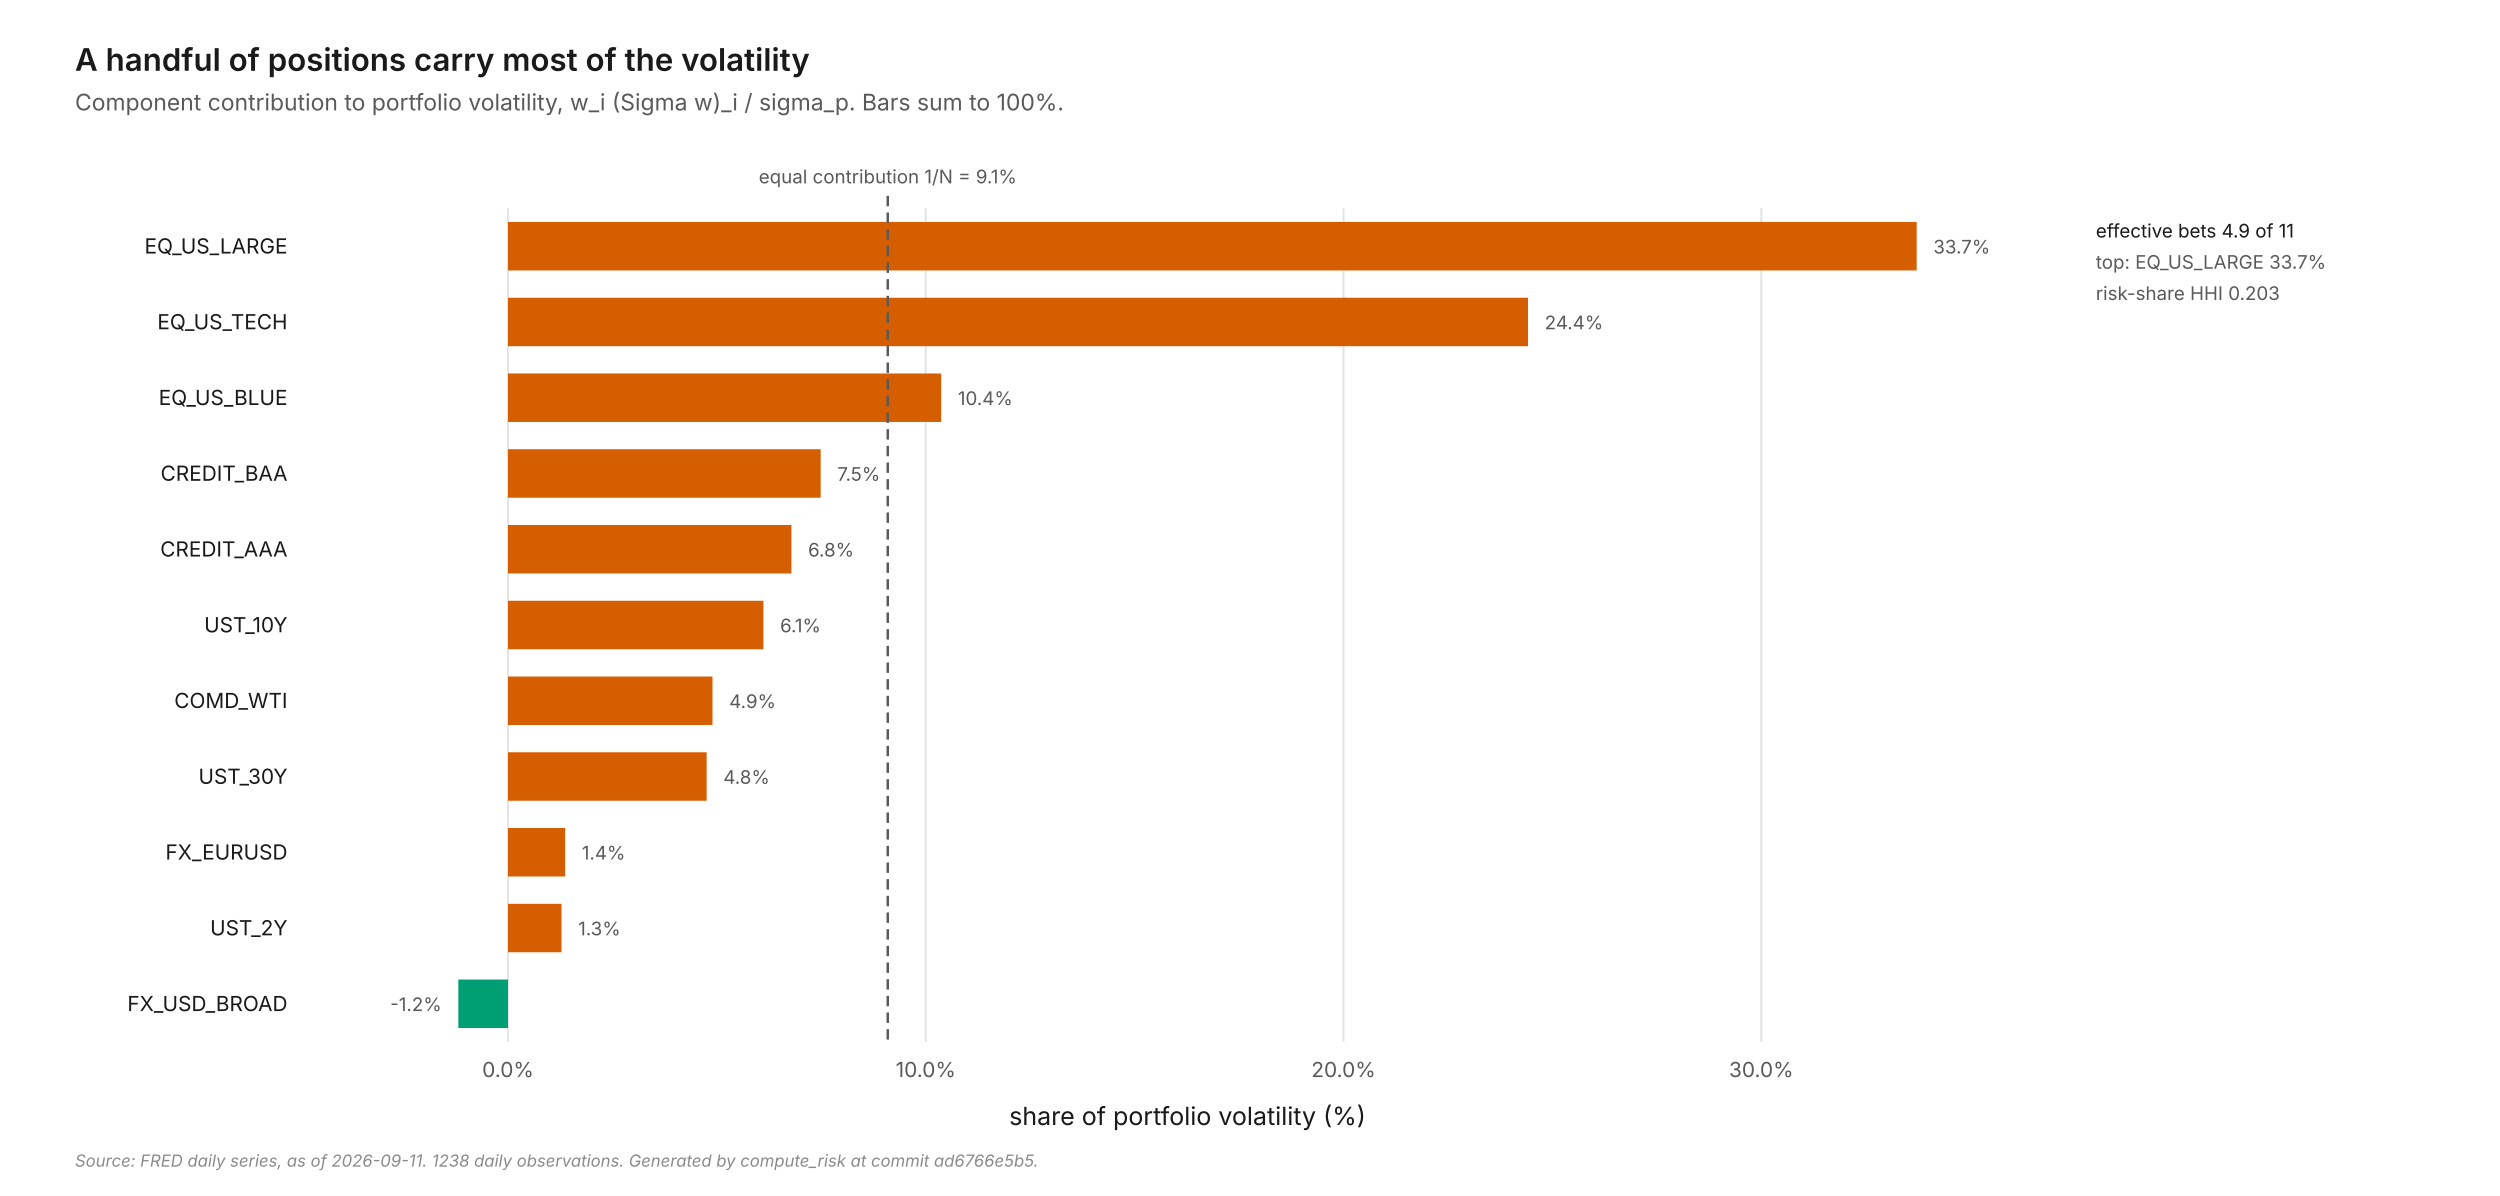
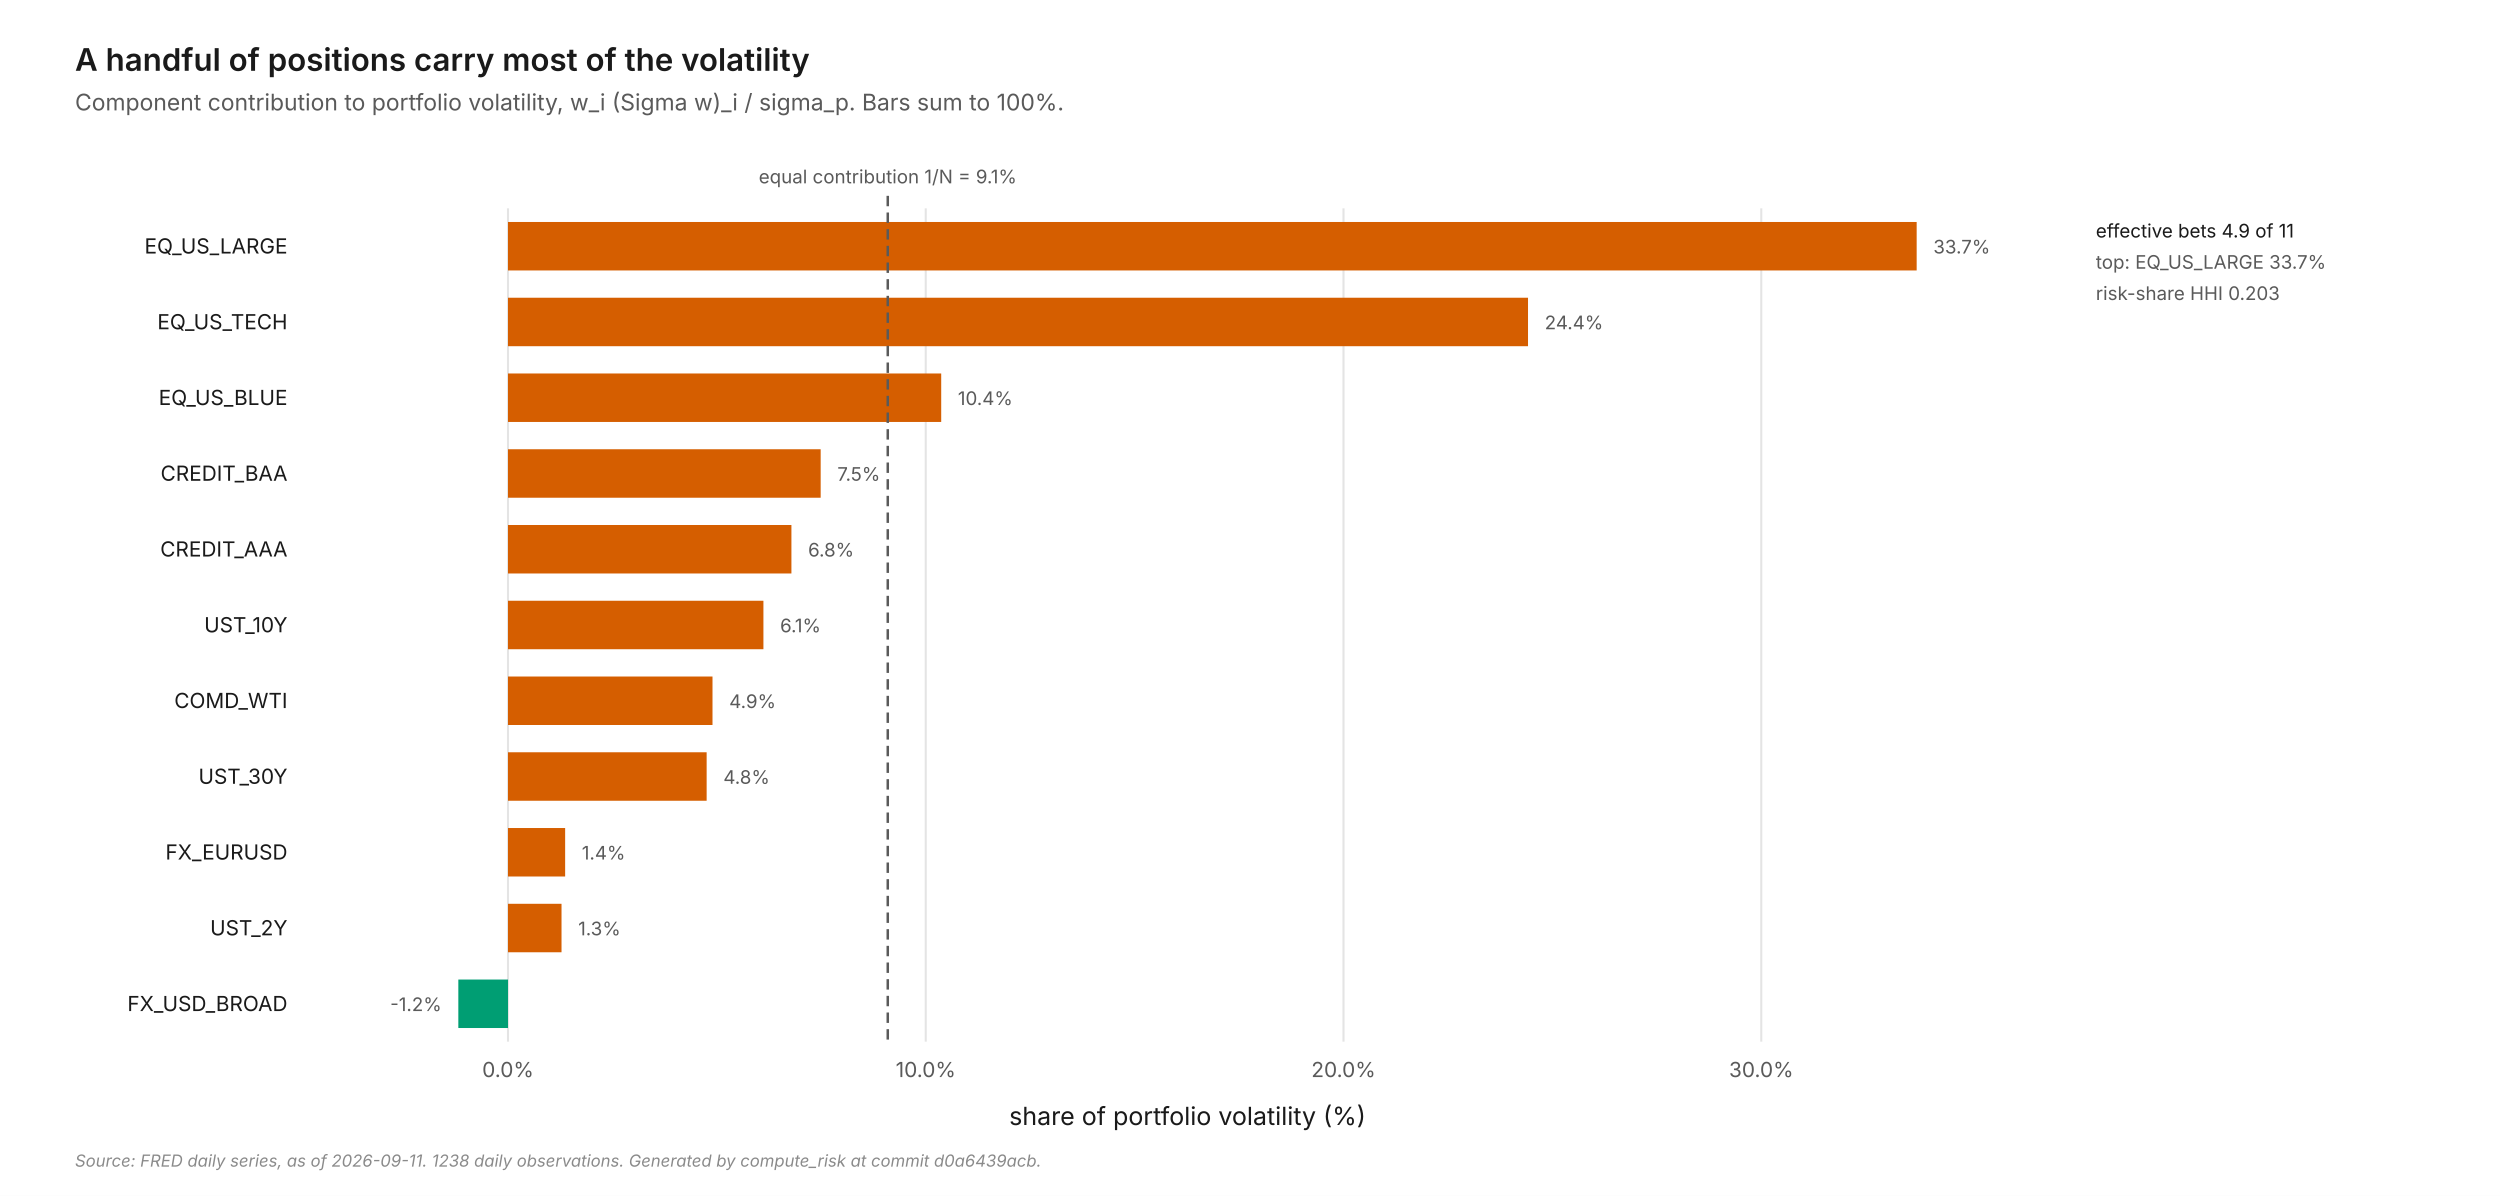
<svg xmlns="http://www.w3.org/2000/svg" width="1200" height="574" viewBox="0 0 1200 574" font-family="Inter, 'Helvetica Neue', Helvetica, Arial, 'Liberation Sans', sans-serif">
  <rect width="1200" height="574" fill="#ffffff" />
  <text x="36" y="34" font-size="15.0" font-weight="600" fill="#1a1a1a">A handful of positions carry most of the volatility</text>
  <text x="36" y="53" font-size="11.0" fill="#5a5a5a">Component contribution to portfolio volatility, w_i (Sigma w)_i / sigma_p. Bars sum to 100%.</text>
  <line x1="243.84" y1="100.00" x2="243.84" y2="500.00" stroke="#e4e4e4" stroke-width="1.00" />
  <text x="243.84" y="517.00" font-size="10.0" fill="#5a5a5a" text-anchor="middle">0.0%</text>
  <line x1="444.36" y1="100.00" x2="444.36" y2="500.00" stroke="#e4e4e4" stroke-width="1.00" />
  <text x="444.36" y="517.00" font-size="10.0" fill="#5a5a5a" text-anchor="middle">10.0%</text>
  <line x1="644.88" y1="100.00" x2="644.88" y2="500.00" stroke="#e4e4e4" stroke-width="1.00" />
  <text x="644.88" y="517.00" font-size="10.0" fill="#5a5a5a" text-anchor="middle">20.0%</text>
  <line x1="845.41" y1="100.00" x2="845.41" y2="500.00" stroke="#e4e4e4" stroke-width="1.00" />
  <text x="845.41" y="517.00" font-size="10.0" fill="#5a5a5a" text-anchor="middle">30.0%</text>
  <text x="570.00" y="540.00" font-size="12.0" fill="#1a1a1a" text-anchor="middle">share of portfolio volatility (%)</text>
  <rect x="243.84" y="106.55" width="676.16" height="23.27" fill="#d55e00" />
  <text x="138.00" y="121.68" font-size="10.0" fill="#1a1a1a" text-anchor="end">EQ_US_LARGE</text>
  <text x="928.00" y="121.68" font-size="9.0" fill="#5a5a5a" text-anchor="start">33.7%</text>
  <rect x="243.84" y="142.91" width="489.61" height="23.27" fill="#d55e00" />
  <text x="138.00" y="158.05" font-size="10.0" fill="#1a1a1a" text-anchor="end">EQ_US_TECH</text>
  <text x="741.45" y="158.05" font-size="9.0" fill="#5a5a5a" text-anchor="start">24.4%</text>
  <rect x="243.84" y="179.27" width="207.94" height="23.27" fill="#d55e00" />
  <text x="138.00" y="194.41" font-size="10.0" fill="#1a1a1a" text-anchor="end">EQ_US_BLUE</text>
  <text x="459.77" y="194.41" font-size="9.0" fill="#5a5a5a" text-anchor="start">10.4%</text>
  <rect x="243.84" y="215.64" width="150.08" height="23.27" fill="#d55e00" />
  <text x="138.00" y="230.77" font-size="10.0" fill="#1a1a1a" text-anchor="end">CREDIT_BAA</text>
  <text x="401.91" y="230.77" font-size="9.0" fill="#5a5a5a" text-anchor="start">7.5%</text>
  <rect x="243.84" y="252.00" width="136.04" height="23.27" fill="#d55e00" />
  <text x="138.00" y="267.14" font-size="10.0" fill="#1a1a1a" text-anchor="end">CREDIT_AAA</text>
  <text x="387.88" y="267.14" font-size="9.0" fill="#5a5a5a" text-anchor="start">6.8%</text>
  <rect x="243.84" y="288.36" width="122.60" height="23.27" fill="#d55e00" />
  <text x="138.00" y="303.50" font-size="10.0" fill="#1a1a1a" text-anchor="end">UST_10Y</text>
  <text x="374.44" y="303.50" font-size="9.0" fill="#5a5a5a" text-anchor="start">6.1%</text>
  <rect x="243.84" y="324.73" width="98.16" height="23.27" fill="#d55e00" />
  <text x="138.00" y="339.86" font-size="10.0" fill="#1a1a1a" text-anchor="end">COMD_WTI</text>
  <text x="350.00" y="339.86" font-size="9.0" fill="#5a5a5a" text-anchor="start">4.9%</text>
  <rect x="243.84" y="361.09" width="95.35" height="23.27" fill="#d55e00" />
  <text x="138.00" y="376.23" font-size="10.0" fill="#1a1a1a" text-anchor="end">UST_30Y</text>
  <text x="347.19" y="376.23" font-size="9.0" fill="#5a5a5a" text-anchor="start">4.8%</text>
  <rect x="243.84" y="397.45" width="27.43" height="23.27" fill="#d55e00" />
  <text x="138.00" y="412.59" font-size="10.0" fill="#1a1a1a" text-anchor="end">FX_EURUSD</text>
  <text x="279.27" y="412.59" font-size="9.0" fill="#5a5a5a" text-anchor="start">1.4%</text>
  <rect x="243.84" y="433.82" width="25.69" height="23.27" fill="#d55e00" />
  <text x="138.00" y="448.95" font-size="10.0" fill="#1a1a1a" text-anchor="end">UST_2Y</text>
  <text x="277.52" y="448.95" font-size="9.0" fill="#5a5a5a" text-anchor="start">1.3%</text>
  <rect x="220.00" y="470.18" width="23.84" height="23.27" fill="#009e73" />
  <text x="138.00" y="485.32" font-size="10.0" fill="#1a1a1a" text-anchor="end">FX_USD_BROAD</text>
  <text x="212.00" y="485.32" font-size="9.0" fill="#5a5a5a" text-anchor="end">-1.2%</text>
  <line x1="426.13" y1="94.00" x2="426.13" y2="500.00" stroke="#5a5a5a" stroke-width="1.20" stroke-dasharray="5 3" />
  <text x="426.13" y="88.00" font-size="9.0" fill="#5a5a5a" text-anchor="middle">equal contribution 1/N = 9.1%</text>
  <text x="1006.00" y="114.00" font-size="9.0" fill="#1a1a1a" text-anchor="start">effective bets 4.9 of 11</text>
  <text x="1006.00" y="129.00" font-size="9.0" fill="#5a5a5a" text-anchor="start">top: EQ_US_LARGE 33.7%</text>
  <text x="1006.00" y="144.00" font-size="9.0" fill="#5a5a5a" text-anchor="start">risk-share HHI 0.203</text>
-   <text x="36" y="560" font-size="8.0" font-style="italic" fill="#8a8a8a">Source: FRED daily series, as of 2026-09-11. 1238 daily observations. Generated by compute_risk at commit ad6766e5b5.</text>
+   <text x="36" y="560" font-size="8.0" font-style="italic" fill="#8a8a8a">Source: FRED daily series, as of 2026-09-11. 1238 daily observations. Generated by compute_risk at commit d0a6439acb.</text>
</svg>
